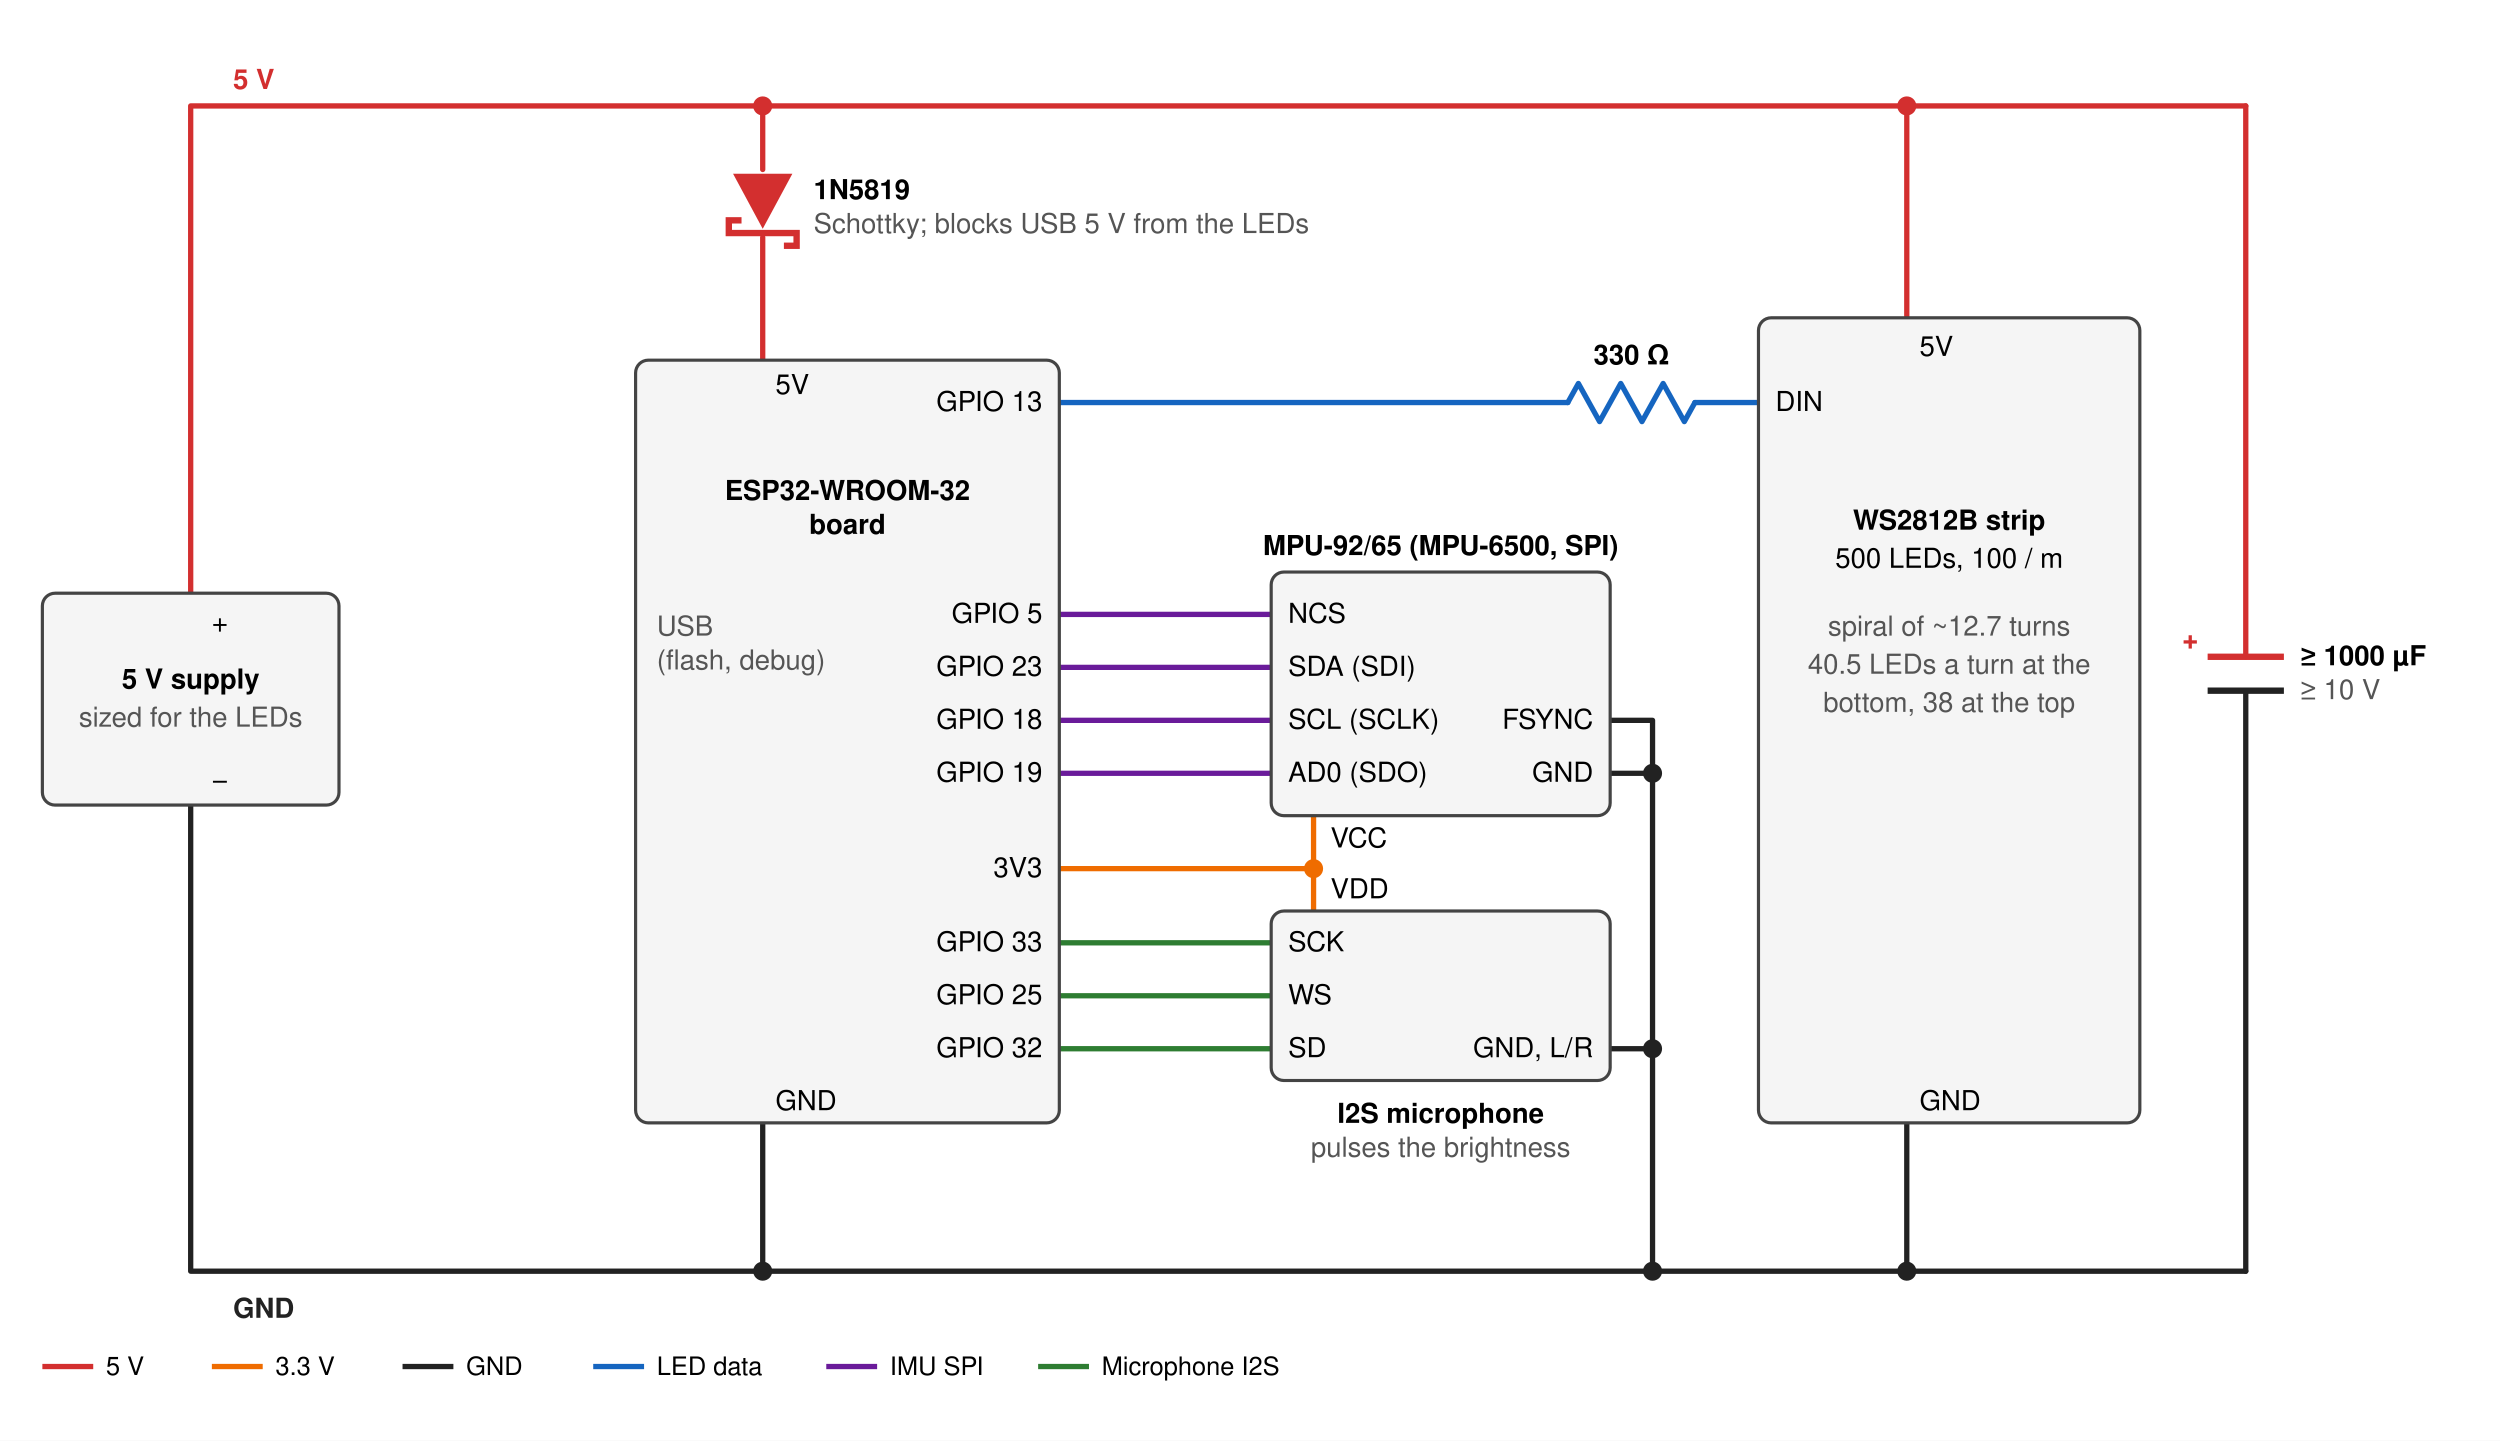
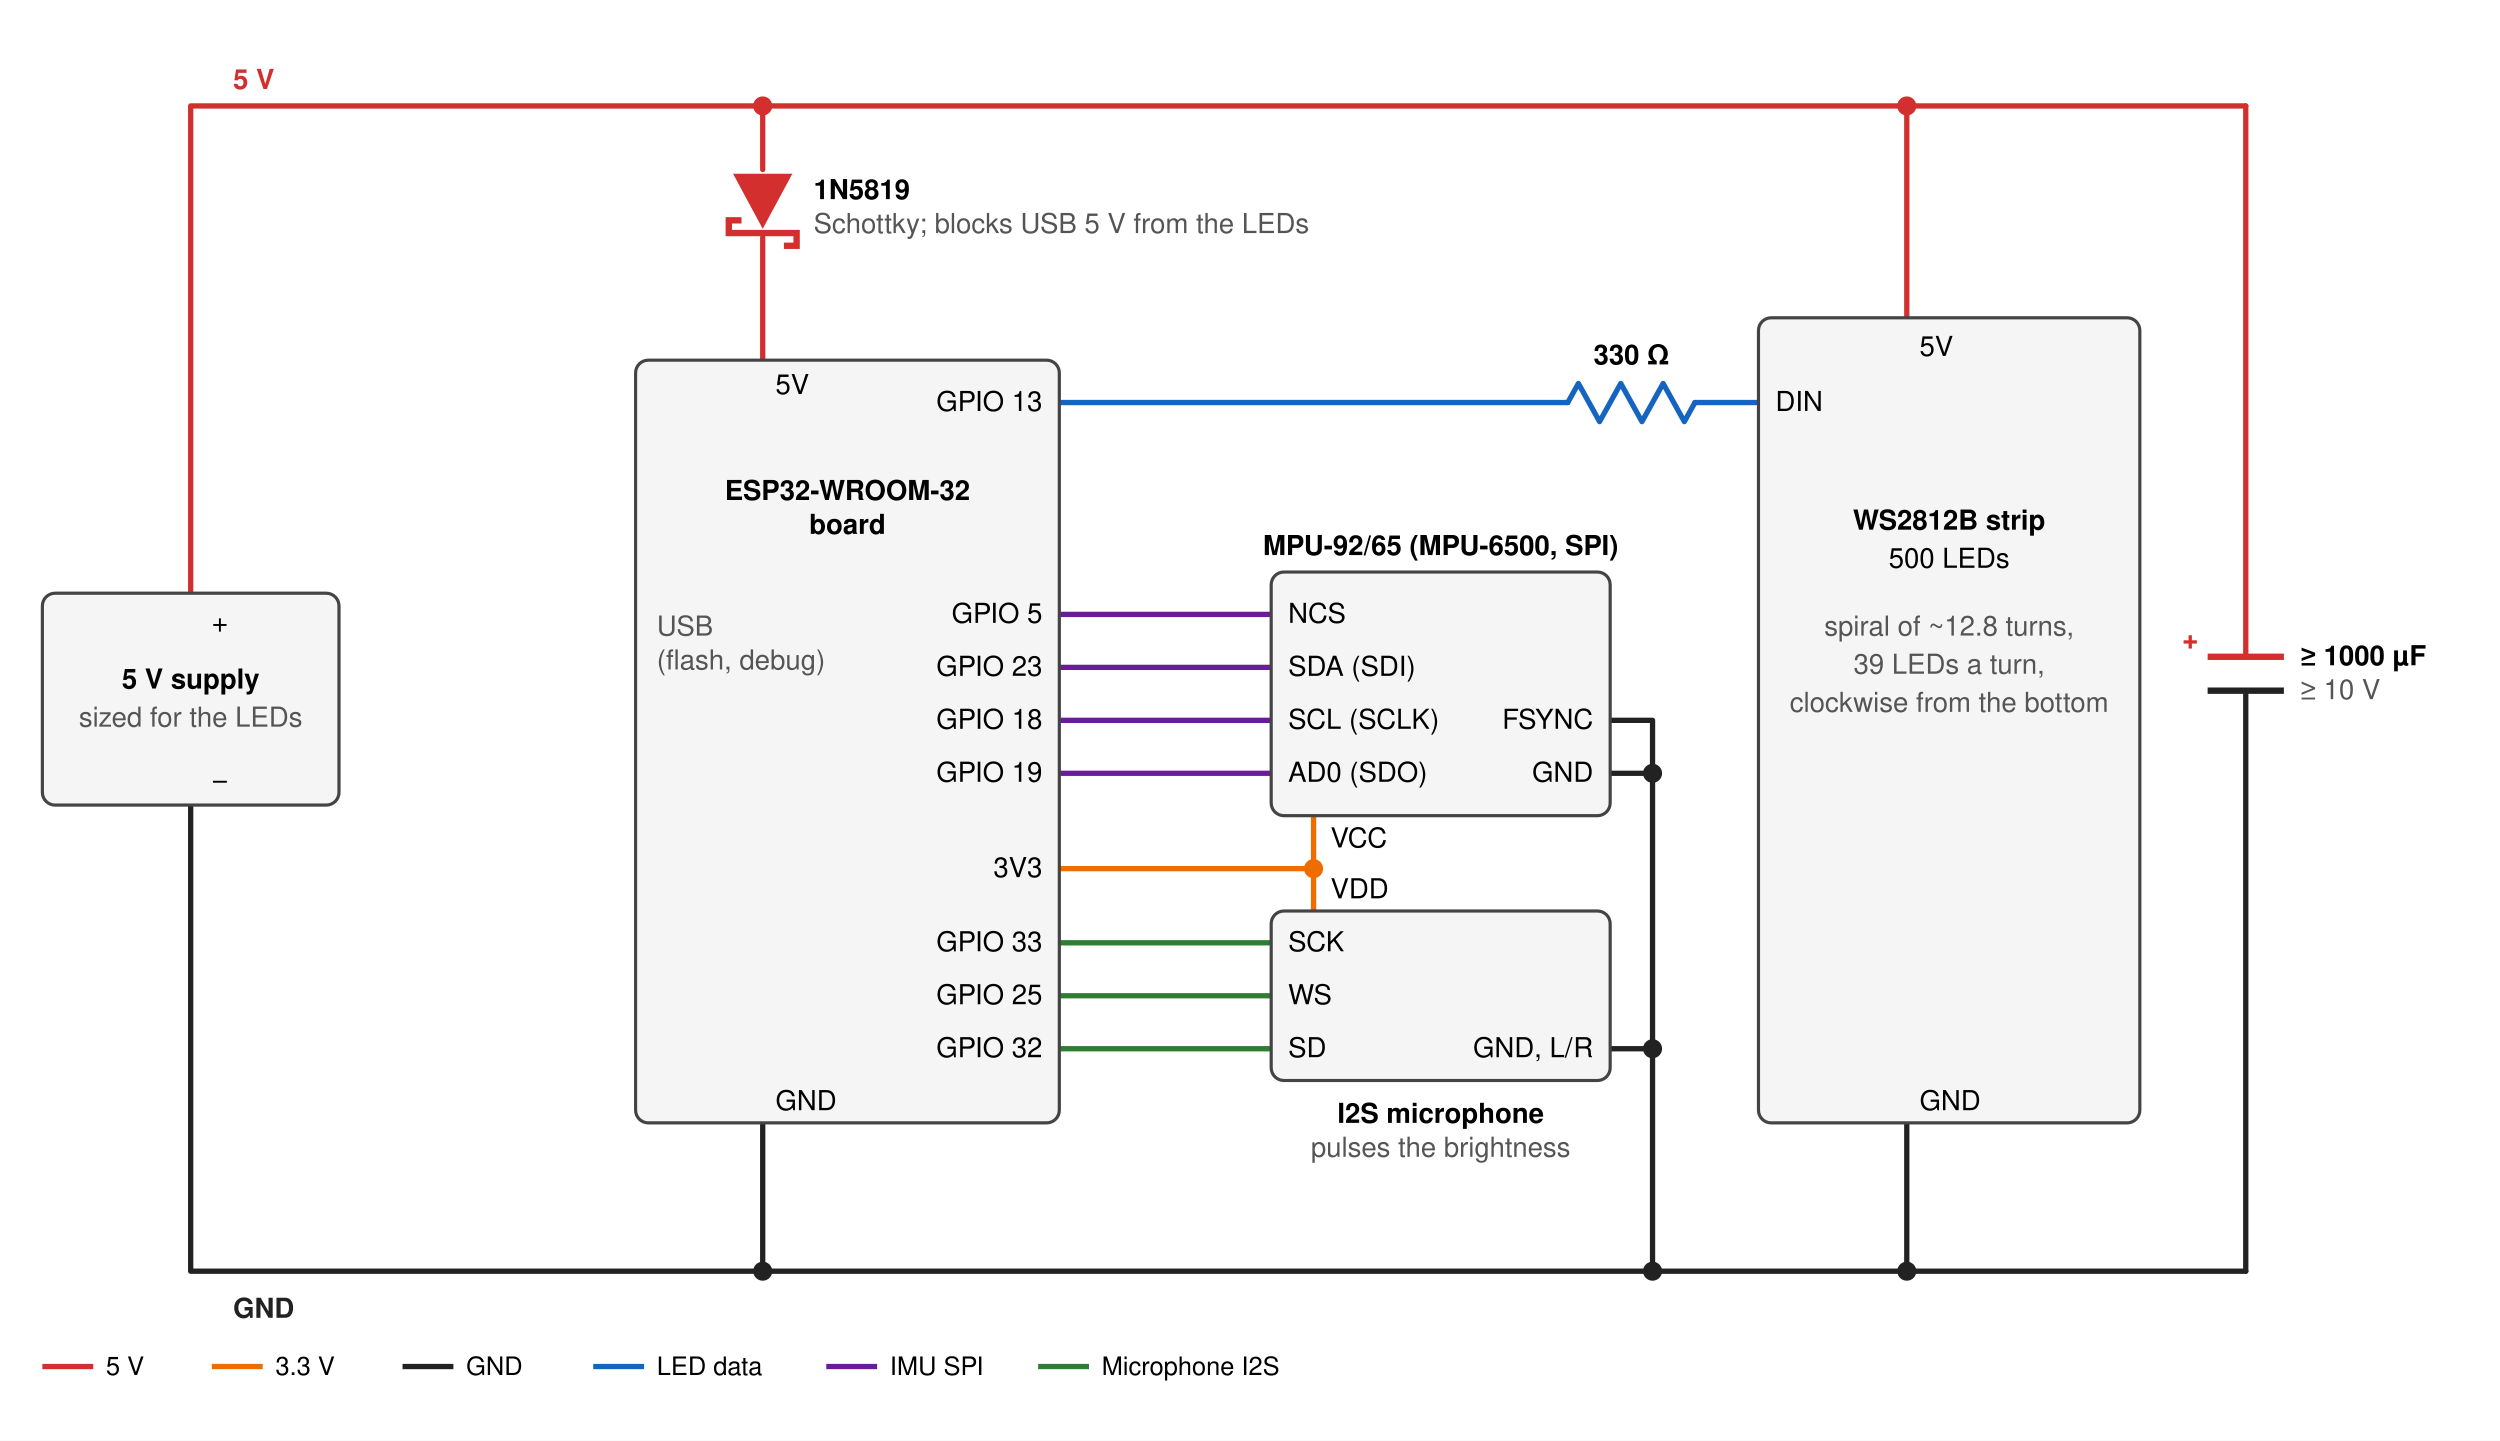
<svg xmlns="http://www.w3.org/2000/svg" viewBox="0 0 1180 680" width="1180" height="680" font-family="Helvetica, Arial, sans-serif" font-size="13">
  <rect width="1180" height="680" fill="#ffffff" />
  <g fill="none" stroke-width="2.5" stroke-linecap="round" stroke-linejoin="round">
    <path stroke="#d32f2f" d="M90 280 V50 H1060" />
    <path stroke="#d32f2f" d="M360 50 V80 M360 112 V170" />
    <path stroke="#d32f2f" d="M900 50 V150" />
    <path stroke="#d32f2f" d="M1060 50 V310" />
    <path stroke="#222222" d="M90 380 V600 H1060" />
    <path stroke="#222222" d="M360 530 V600" />
    <path stroke="#222222" d="M900 530 V600" />
    <path stroke="#222222" d="M1060 326 V600" />
    <path stroke="#222222" d="M760 340 H780 V600 M760 365 H780 M760 495 H780" />
    <path stroke="#ef6c00" d="M500 410 H620 M620 385 V430" />
    <path stroke="#1565c0" d="M500 190 H740 M800 190 H830" />
    <path stroke="#1565c0" d="M740 190 l5 -9 l10 18 l10 -18 l10 18 l10 -18 l10 18 l5 -9" />
    <path stroke="#6a1b9a" d="M500 290 H600 M500 315 H600 M500 340 H600 M500 365 H600" />
    <path stroke="#2e7d32" d="M500 445 H600 M500 470 H600 M500 495 H600" />
  </g>
  <g fill="#d32f2f">
    <circle cx="360" cy="50" r="4.5" />
    <circle cx="900" cy="50" r="4.5" />
  </g>
  <g fill="#222222">
    <circle cx="360" cy="600" r="4.5" />
    <circle cx="780" cy="600" r="4.5" />
    <circle cx="900" cy="600" r="4.5" />
    <circle cx="780" cy="495" r="4.5" />
    <circle cx="780" cy="365" r="4.5" />
  </g>
  <circle cx="620" cy="410" r="4.5" fill="#ef6c00" />
  <path d="M346 82 H374 L360 108 Z" fill="#d32f2f" />
  <path d="M350 104 H344 V110 H376 V116 H370" fill="none" stroke="#d32f2f" stroke-width="3" />
  <text x="384" y="94" font-weight="bold">1N5819</text>
  <text x="384" y="110" fill="#555555">Schottky; blocks USB 5 V from the LEDs</text>
  <path d="M1042 310 H1078" stroke="#d32f2f" stroke-width="3" />
  <path d="M1042 326 H1078" stroke="#222222" stroke-width="3" />
  <text x="1030" y="306" font-weight="bold" fill="#d32f2f">+</text>
  <text x="1086" y="314" font-weight="bold">≥ 1000 µF</text>
  <text x="1086" y="330" fill="#555555">≥ 10 V</text>
  <text x="770" y="172" text-anchor="middle" font-weight="bold">330 Ω</text>
  <text x="110" y="42" font-weight="bold" fill="#d32f2f">5 V</text>
  <text x="110" y="622" font-weight="bold" fill="#222222">GND</text>
  <g fill="#f5f5f5" stroke="#444444" stroke-width="1.5">
    <rect x="20" y="280" width="140" height="100" rx="6" />
    <rect x="300" y="170" width="200" height="360" rx="6" />
    <rect x="600" y="270" width="160" height="115" rx="6" />
    <rect x="600" y="430" width="160" height="80" rx="6" />
    <rect x="830" y="150" width="180" height="380" rx="6" />
  </g>
  <text x="90" y="325" text-anchor="middle" font-weight="bold">5 V supply</text>
  <text x="90" y="343" text-anchor="middle" fill="#555555">sized for the LEDs</text>
  <text x="100" y="298">+</text>
  <text x="100" y="372">−</text>
  <text x="400" y="236" text-anchor="middle" font-weight="bold">ESP32-WROOM-32</text>
  <text x="400" y="252" text-anchor="middle" font-weight="bold">board</text>
  <text x="310" y="300" fill="#555555">USB</text>
  <text x="310" y="316" fill="#555555">(flash, debug)</text>
  <text x="366" y="186">5V</text>
  <text x="366" y="524">GND</text>
  <g text-anchor="end">
    <text x="492" y="194">GPIO 13</text>
    <text x="492" y="294">GPIO 5</text>
    <text x="492" y="319">GPIO 23</text>
    <text x="492" y="344">GPIO 18</text>
    <text x="492" y="369">GPIO 19</text>
    <text x="492" y="414">3V3</text>
    <text x="492" y="449">GPIO 33</text>
    <text x="492" y="474">GPIO 25</text>
    <text x="492" y="499">GPIO 32</text>
  </g>
  <text x="680" y="262" text-anchor="middle" font-weight="bold">MPU-92/65 (MPU-6500, SPI)</text>
  <text x="608" y="294">NCS</text>
  <text x="608" y="319">SDA (SDI)</text>
  <text x="608" y="344">SCL (SCLK)</text>
  <text x="608" y="369">AD0 (SDO)</text>
  <text x="752" y="344" text-anchor="end">FSYNC</text>
  <text x="752" y="369" text-anchor="end">GND</text>
  <text x="628" y="400">VCC</text>
  <text x="608" y="449">SCK</text>
  <text x="608" y="474">WS</text>
  <text x="608" y="499">SD</text>
  <text x="680" y="530" text-anchor="middle" font-weight="bold">I2S microphone</text>
  <text x="680" y="546" text-anchor="middle" fill="#555555">pulses the brightness</text>
  <text x="628" y="424">VDD</text>
  <text x="752" y="499" text-anchor="end">GND, L/R</text>
  <text x="920" y="250" text-anchor="middle" font-weight="bold">WS2812B strip</text>
-   <text x="920" y="268" text-anchor="middle">500 LEDs, 100 / m</text>
-   <text x="920" y="300" text-anchor="middle" fill="#555555">spiral of ~12.7 turns</text>
-   <text x="920" y="318" text-anchor="middle" fill="#555555">40.5 LEDs a turn at the</text>
-   <text x="920" y="336" text-anchor="middle" fill="#555555">bottom, 38 at the top</text>
+   <text x="920" y="268" text-anchor="middle">500 LEDs</text>
+   <text x="920" y="300" text-anchor="middle" fill="#555555">spiral of ~12.8 turns,</text>
+   <text x="920" y="318" text-anchor="middle" fill="#555555">39 LEDs a turn,</text>
+   <text x="920" y="336" text-anchor="middle" fill="#555555">clockwise from the bottom</text>
  <text x="838" y="194">DIN</text>
  <text x="906" y="168">5V</text>
  <text x="906" y="524">GND</text>
  <g transform="translate(20 645)" font-size="12">
    <path d="M0 0 H24" stroke="#d32f2f" stroke-width="2.5" />
    <text x="30" y="4">5 V</text>
    <path d="M80 0 H104" stroke="#ef6c00" stroke-width="2.5" />
    <text x="110" y="4">3.3 V</text>
    <path d="M170 0 H194" stroke="#222222" stroke-width="2.5" />
    <text x="200" y="4">GND</text>
    <path d="M260 0 H284" stroke="#1565c0" stroke-width="2.5" />
    <text x="290" y="4">LED data</text>
    <path d="M370 0 H394" stroke="#6a1b9a" stroke-width="2.5" />
    <text x="400" y="4">IMU SPI</text>
    <path d="M470 0 H494" stroke="#2e7d32" stroke-width="2.5" />
    <text x="500" y="4">Microphone I2S</text>
  </g>
</svg>
